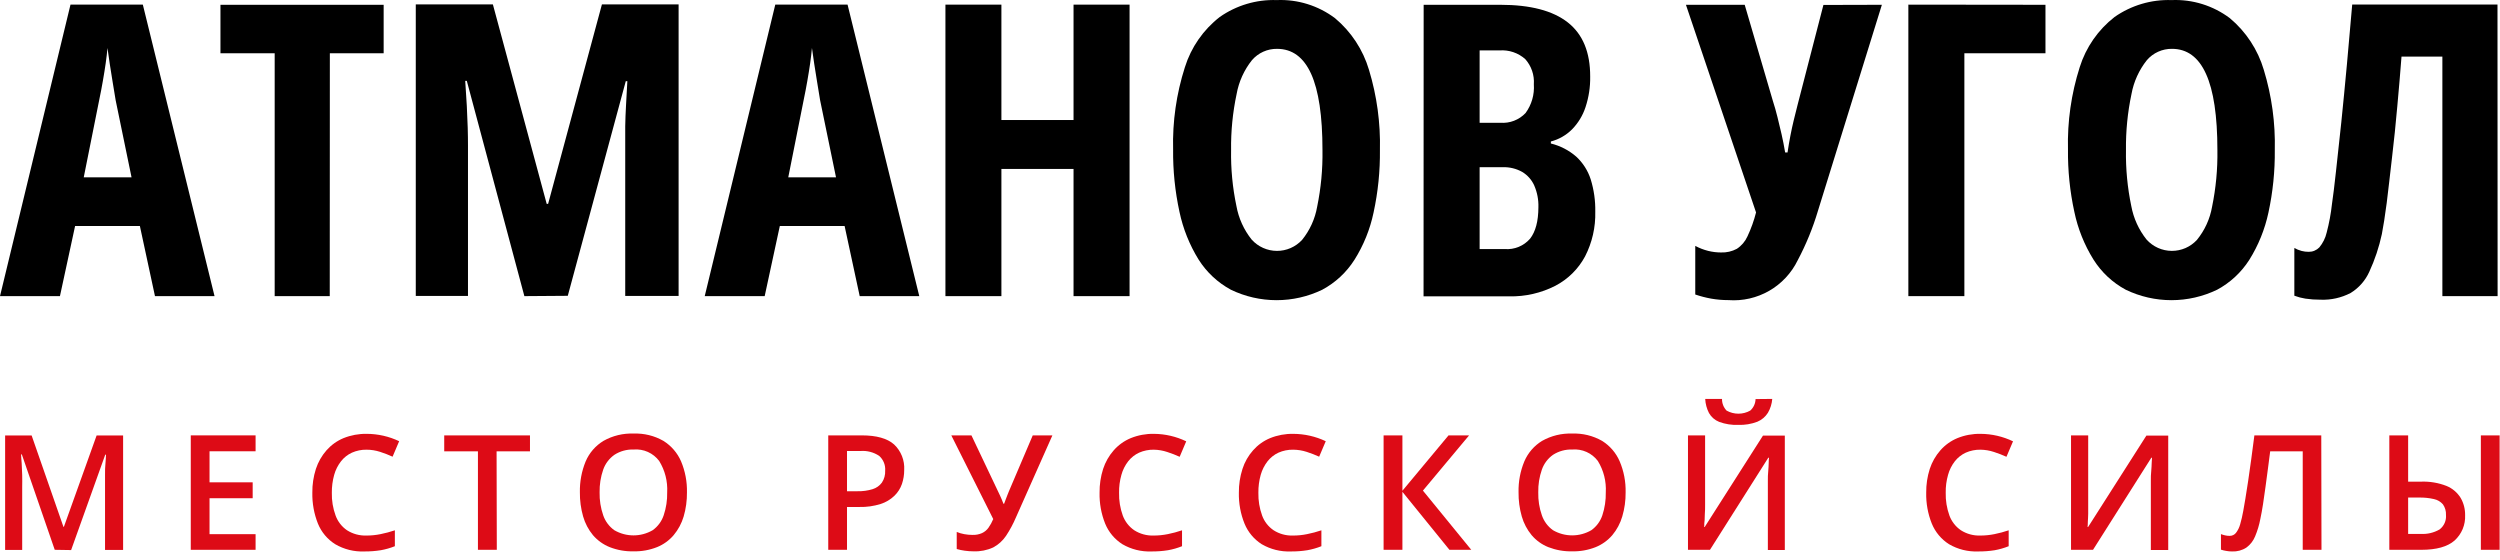
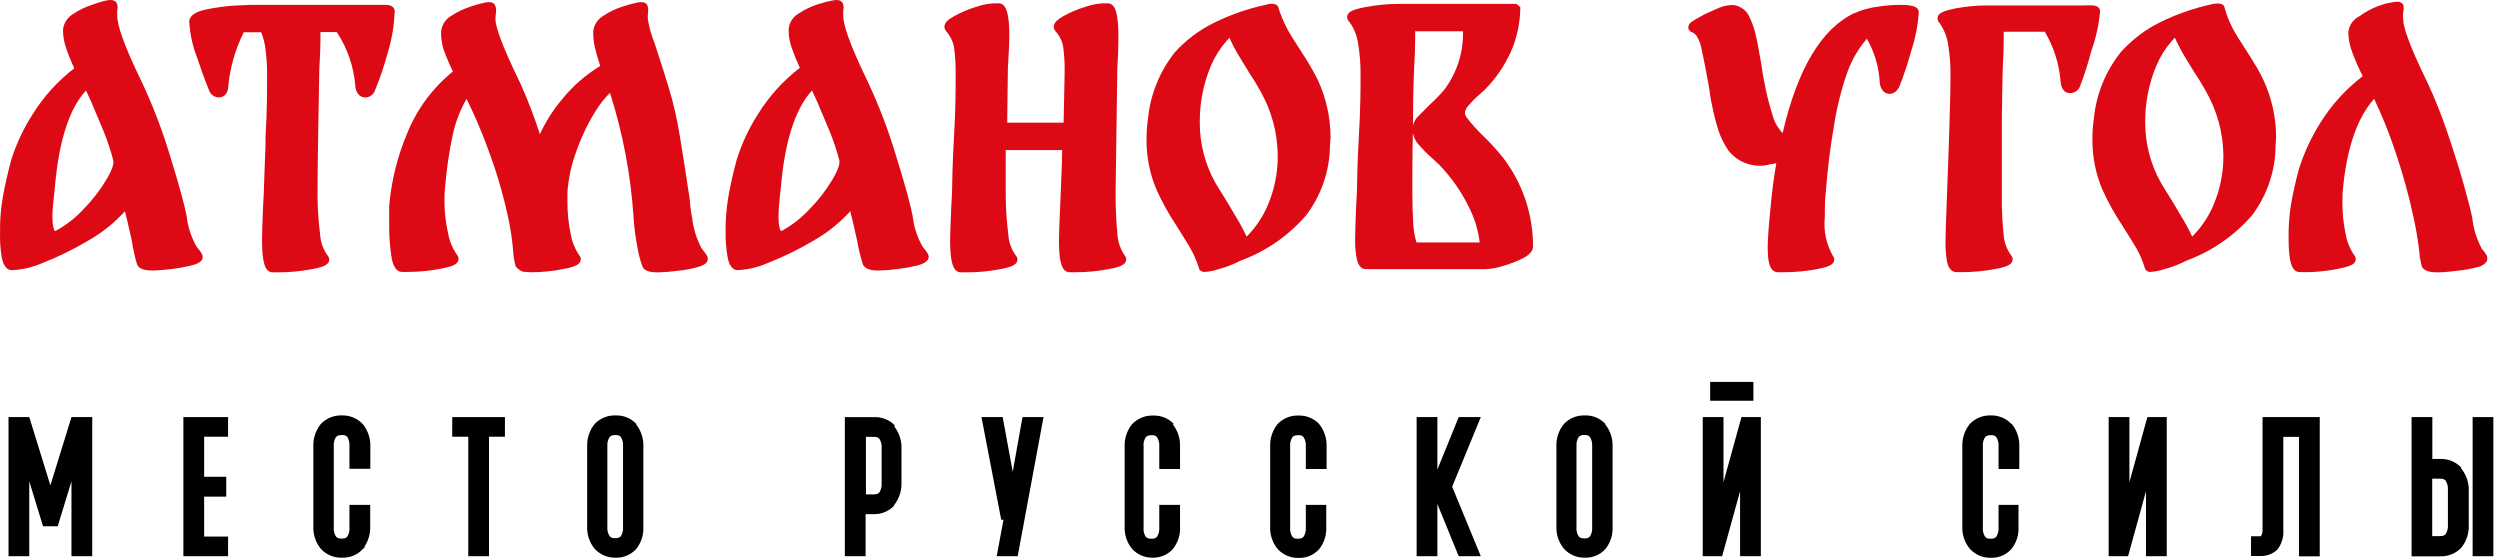
- <svg xmlns="http://www.w3.org/2000/svg" width="219" height="49" viewBox="0 0 219 49" fill="none">
-   <path d="M13.576 25.942L12.253 19.795H6.579L5.251 25.942H0L6.175 0.406H12.512L18.794 25.942H13.576ZM11.524 15.537L10.131 8.782C10.038 8.225 9.95 7.677 9.861 7.143C9.773 6.609 9.69 6.089 9.615 5.597C9.541 5.105 9.471 4.641 9.416 4.204C9.379 4.613 9.328 5.058 9.258 5.55C9.188 6.043 9.105 6.549 9.012 7.083C8.919 7.617 8.817 8.16 8.701 8.708L7.336 15.533L11.524 15.537Z" fill="black" />
-   <path d="M28.886 25.942H24.062V4.664H19.312V0.42H33.608V4.664H28.895L28.886 25.942Z" fill="black" />
-   <path d="M45.935 25.941L40.893 7.086H40.754C40.809 7.866 40.856 8.6 40.893 9.287C40.925 9.974 40.953 10.606 40.972 11.191C40.99 11.776 40.995 12.296 40.995 12.76V25.922H36.422V0.387H43.177L47.89 17.858H48.015L52.728 0.387H59.446V25.922H54.77V12.723C54.77 12.203 54.77 11.65 54.77 11.075C54.77 10.499 54.812 9.881 54.84 9.217C54.868 8.554 54.91 7.857 54.956 7.114H54.817L49.738 25.913L45.935 25.941Z" fill="black" />
-   <path d="M75.31 25.942L73.987 19.795H68.313L66.986 25.942H61.734L67.914 0.406H74.247L80.529 25.942H75.31ZM73.235 15.537L71.842 8.782C71.749 8.225 71.661 7.677 71.573 7.143C71.484 6.609 71.401 6.089 71.327 5.597C71.252 5.105 71.187 4.641 71.127 4.204C71.09 4.613 71.039 5.058 70.969 5.55C70.899 6.043 70.816 6.549 70.723 7.083C70.63 7.617 70.528 8.16 70.412 8.708L69.052 15.533L73.235 15.537Z" fill="black" />
-   <path d="M98.95 25.942H94.042V14.799H87.723V25.942H82.82V0.406H87.723V10.514H94.042V0.406H98.95V25.942Z" fill="black" />
-   <path d="M120.881 13.146C120.901 14.986 120.714 16.822 120.324 18.62C120.016 20.09 119.449 21.492 118.648 22.762C117.949 23.862 116.979 24.764 115.83 25.38C114.582 25.983 113.214 26.295 111.828 26.295C110.442 26.295 109.074 25.983 107.826 25.38C106.672 24.757 105.699 23.847 104.998 22.739C104.202 21.453 103.635 20.039 103.322 18.56C102.932 16.765 102.745 14.932 102.765 13.095C102.702 10.653 103.051 8.217 103.796 5.89C104.341 4.145 105.407 2.609 106.851 1.488C108.31 0.466 110.061 -0.054 111.842 0.007C113.677 -0.071 115.482 0.49 116.949 1.595C118.365 2.78 119.4 4.356 119.925 6.126C120.615 8.401 120.938 10.771 120.881 13.146ZM107.844 13.146C107.815 14.79 107.971 16.431 108.309 18.04C108.502 19.121 108.964 20.136 109.65 20.993C109.929 21.301 110.268 21.548 110.647 21.717C111.025 21.887 111.435 21.976 111.851 21.978C112.266 21.98 112.677 21.896 113.057 21.73C113.438 21.564 113.78 21.321 114.061 21.016C114.743 20.174 115.198 19.172 115.384 18.105C115.719 16.474 115.875 14.811 115.849 13.146C115.849 10.156 115.517 7.931 114.855 6.47C114.193 5.009 113.197 4.279 111.87 4.279C111.452 4.273 111.039 4.359 110.659 4.531C110.279 4.703 109.941 4.956 109.669 5.272C108.982 6.135 108.521 7.154 108.327 8.239C107.984 9.852 107.822 11.498 107.844 13.146Z" fill="black" />
-   <path d="M124.712 0.42H131.431C134.058 0.42 136.029 0.935 137.341 1.966C138.653 2.997 139.306 4.577 139.3 6.706C139.315 7.616 139.177 8.522 138.892 9.385C138.653 10.116 138.249 10.781 137.712 11.331C137.199 11.844 136.558 12.211 135.855 12.394V12.57C136.678 12.771 137.44 13.166 138.079 13.722C138.666 14.265 139.103 14.951 139.347 15.714C139.629 16.629 139.764 17.583 139.746 18.541C139.781 19.903 139.473 21.253 138.85 22.464C138.262 23.561 137.357 24.455 136.254 25.032C135.003 25.673 133.612 25.992 132.206 25.96H124.703L124.712 0.42ZM129.615 10.755H131.431C131.839 10.786 132.25 10.726 132.632 10.578C133.015 10.43 133.359 10.199 133.641 9.901C134.172 9.174 134.428 8.282 134.365 7.384C134.393 6.985 134.341 6.584 134.212 6.206C134.083 5.827 133.879 5.478 133.613 5.179C133.308 4.907 132.951 4.7 132.564 4.569C132.178 4.438 131.768 4.386 131.361 4.417H129.615V10.755ZM129.615 14.646V21.819H131.83C132.242 21.849 132.655 21.783 133.037 21.626C133.419 21.469 133.759 21.225 134.031 20.914C134.517 20.294 134.761 19.375 134.764 18.156C134.785 17.499 134.659 16.846 134.397 16.243C134.175 15.75 133.807 15.337 133.343 15.059C132.823 14.769 132.234 14.627 131.64 14.646H129.615Z" fill="black" />
-   <path d="M164.852 0.42L159.253 18.467C158.807 19.966 158.213 21.417 157.479 22.799C156.933 23.92 156.064 24.852 154.983 25.474C153.902 26.096 152.66 26.381 151.416 26.29C150.907 26.291 150.399 26.247 149.898 26.16C149.425 26.074 148.959 25.953 148.505 25.798V21.54C148.861 21.732 149.24 21.878 149.633 21.977C150 22.069 150.378 22.115 150.756 22.116C151.241 22.135 151.722 22.025 152.149 21.796C152.557 21.528 152.879 21.149 153.078 20.705C153.395 20.032 153.647 19.331 153.83 18.611L147.688 0.42H152.836L155.297 8.819C155.45 9.283 155.585 9.775 155.706 10.258C155.826 10.741 155.947 11.238 156.063 11.749C156.179 12.259 156.286 12.798 156.379 13.355H156.588C156.671 12.807 156.755 12.31 156.843 11.865C156.931 11.419 157.024 10.973 157.131 10.537C157.238 10.1 157.349 9.631 157.479 9.144L159.731 0.434L164.852 0.42Z" fill="black" />
-   <path d="M179.183 0.42V4.664H172.079V25.942H167.172V0.406L179.183 0.42Z" fill="black" />
-   <path d="M199.272 13.146C199.291 14.986 199.104 16.822 198.715 18.62C198.402 20.088 197.835 21.49 197.039 22.762C196.338 23.861 195.368 24.762 194.22 25.38C192.972 25.982 191.604 26.295 190.218 26.295C188.832 26.295 187.464 25.982 186.216 25.38C185.061 24.759 184.087 23.849 183.389 22.738C182.589 21.455 182.022 20.04 181.713 18.56C181.322 16.765 181.135 14.932 181.155 13.095C181.094 10.653 181.44 8.217 182.182 5.889C182.728 4.146 183.794 2.61 185.236 1.488C186.697 0.466 188.45 -0.054 190.232 0.007C192.067 -0.07 193.872 0.491 195.339 1.595C196.754 2.78 197.788 4.356 198.311 6.126C199.005 8.4 199.329 10.77 199.272 13.146ZM186.235 13.146C186.208 14.79 186.364 16.431 186.699 18.04C186.896 19.12 187.359 20.135 188.045 20.993C188.323 21.301 188.662 21.547 189.04 21.717C189.419 21.886 189.829 21.975 190.243 21.977C190.658 21.979 191.069 21.895 191.449 21.73C191.829 21.564 192.17 21.321 192.451 21.016C193.136 20.175 193.594 19.173 193.779 18.105C194.114 16.474 194.27 14.811 194.244 13.146C194.244 10.156 193.911 7.931 193.245 6.47C192.586 5.007 191.588 4.278 190.265 4.278C189.847 4.273 189.434 4.359 189.054 4.531C188.674 4.702 188.336 4.955 188.064 5.272C187.378 6.135 186.915 7.154 186.718 8.239C186.377 9.852 186.215 11.498 186.235 13.146Z" fill="black" />
-   <path d="M218.79 25.942H213.952V4.96H210.372C210.27 6.321 210.145 7.746 210.005 9.297C209.866 10.848 209.718 12.329 209.541 13.8C209.365 15.272 209.23 16.586 209.077 17.77C208.924 18.954 208.775 19.859 208.65 20.509C208.406 21.647 208.037 22.754 207.549 23.81C207.202 24.58 206.631 25.227 205.91 25.668C205.097 26.089 204.188 26.291 203.273 26.253C202.832 26.256 202.391 26.225 201.955 26.16C201.623 26.108 201.298 26.022 200.984 25.904V21.726C201.184 21.835 201.396 21.92 201.616 21.981C201.82 22.034 202.031 22.061 202.243 22.06C202.415 22.062 202.587 22.029 202.746 21.962C202.906 21.896 203.05 21.798 203.171 21.675C203.485 21.298 203.706 20.852 203.816 20.375C204.034 19.552 204.189 18.714 204.281 17.867C204.38 17.208 204.497 16.252 204.634 14.998C204.77 13.745 204.925 12.316 205.098 10.713C205.26 9.106 205.428 7.416 205.59 5.643C205.753 3.869 205.901 2.119 206.054 0.396H218.78L218.79 25.942Z" fill="black" />
-   <path d="M4.795 48.163L1.912 39.806H1.847C1.847 39.996 1.879 40.27 1.898 40.572C1.916 40.874 1.93 41.241 1.944 41.612C1.958 41.983 1.944 42.341 1.944 42.671V48.172H0.449V38.148H2.771L5.556 46.148H5.598L8.463 38.148H10.784V48.172H9.201V42.601C9.201 42.294 9.201 41.965 9.201 41.608C9.201 41.25 9.201 40.916 9.238 40.595C9.275 40.275 9.271 40.02 9.285 39.829H9.22L6.23 48.186L4.795 48.163Z" fill="#DD0B16" />
-   <path d="M22.389 48.163H16.711V38.139H22.389V39.532H18.355V42.252H22.134V43.645H18.355V46.793H22.389V48.163Z" fill="#DD0B16" />
-   <path d="M32.11 39.393C31.669 39.386 31.232 39.475 30.829 39.653C30.454 39.825 30.126 40.085 29.872 40.41C29.597 40.763 29.393 41.167 29.274 41.598C29.132 42.108 29.063 42.634 29.069 43.163C29.052 43.845 29.164 44.524 29.399 45.164C29.589 45.686 29.938 46.136 30.397 46.45C30.902 46.772 31.493 46.934 32.092 46.914C32.511 46.916 32.93 46.873 33.341 46.789C33.764 46.704 34.181 46.592 34.59 46.455V47.848C34.191 48.006 33.777 48.125 33.355 48.2C32.879 48.275 32.397 48.311 31.915 48.307C31.021 48.344 30.135 48.123 29.362 47.671C28.684 47.244 28.157 46.616 27.853 45.874C27.509 45.011 27.342 44.087 27.361 43.158C27.352 42.453 27.457 41.751 27.672 41.078C27.868 40.478 28.184 39.924 28.6 39.449C29.01 38.984 29.519 38.619 30.091 38.381C30.738 38.12 31.431 37.992 32.129 38.005C33.111 38.008 34.079 38.228 34.966 38.65L34.39 40.006C34.035 39.843 33.671 39.702 33.299 39.583C32.915 39.459 32.514 39.394 32.11 39.393Z" fill="#DD0B16" />
-   <path d="M43.52 48.162H41.867V39.535H38.914V38.143H46.426V39.535H43.501L43.52 48.162Z" fill="#DD0B16" />
-   <path d="M60.177 43.134C60.185 43.847 60.088 44.557 59.889 45.242C59.712 45.843 59.413 46.4 59.011 46.881C58.617 47.343 58.117 47.703 57.553 47.93C56.899 48.188 56.2 48.313 55.497 48.297C54.784 48.314 54.076 48.189 53.412 47.93C52.846 47.703 52.343 47.343 51.945 46.881C51.547 46.4 51.253 45.842 51.081 45.242C50.884 44.552 50.789 43.837 50.798 43.12C50.78 42.194 50.952 41.274 51.304 40.418C51.623 39.67 52.169 39.042 52.864 38.621C53.67 38.166 54.586 37.944 55.511 37.98C56.418 37.947 57.317 38.167 58.106 38.616C58.796 39.043 59.338 39.67 59.661 40.413C60.022 41.274 60.198 42.201 60.177 43.134ZM52.525 43.134C52.511 43.816 52.618 44.495 52.841 45.14C53.021 45.665 53.36 46.121 53.811 46.444C54.322 46.742 54.903 46.9 55.495 46.9C56.086 46.9 56.667 46.742 57.178 46.444C57.627 46.121 57.964 45.665 58.139 45.14C58.356 44.494 58.46 43.815 58.445 43.134C58.498 42.166 58.253 41.205 57.744 40.381C57.487 40.038 57.147 39.767 56.757 39.591C56.366 39.416 55.937 39.342 55.511 39.378C54.913 39.356 54.323 39.518 53.821 39.842C53.368 40.162 53.025 40.615 52.841 41.138C52.619 41.779 52.512 42.455 52.525 43.134Z" fill="#DD0B16" />
-   <path d="M75.489 38.139C76.78 38.139 77.727 38.403 78.321 38.933C78.624 39.218 78.86 39.566 79.013 39.953C79.166 40.34 79.233 40.755 79.208 41.17C79.21 41.589 79.143 42.005 79.008 42.401C78.871 42.793 78.644 43.148 78.344 43.436C78.002 43.764 77.589 44.008 77.137 44.151C76.537 44.339 75.909 44.427 75.28 44.411H74.198V48.163H72.555V38.139H75.489ZM75.378 39.508H74.198V43.032H75.127C75.572 43.042 76.015 42.981 76.441 42.851C76.769 42.751 77.056 42.548 77.258 42.271C77.46 41.963 77.559 41.599 77.541 41.231C77.559 40.989 77.522 40.746 77.43 40.522C77.34 40.297 77.198 40.096 77.016 39.935C76.534 39.613 75.956 39.462 75.378 39.508Z" fill="#DD0B16" />
-   <path d="M92.19 38.139L89 45.317C88.76 45.884 88.468 46.428 88.127 46.942C87.842 47.365 87.458 47.712 87.008 47.954C86.469 48.202 85.879 48.319 85.286 48.297C85.028 48.297 84.77 48.278 84.515 48.242C84.276 48.211 84.04 48.162 83.809 48.093V46.598C84.024 46.688 84.249 46.753 84.478 46.793C84.715 46.838 84.956 46.859 85.198 46.858C85.482 46.868 85.764 46.814 86.024 46.7C86.248 46.596 86.442 46.436 86.586 46.236C86.755 45.997 86.897 45.74 87.008 45.47L83.336 38.143H85.1L87.459 43.111C87.501 43.19 87.547 43.292 87.603 43.413C87.659 43.534 87.71 43.654 87.765 43.78C87.821 43.905 87.863 44.021 87.9 44.128H87.96C87.993 44.035 88.03 43.928 88.081 43.803L88.23 43.413L88.369 43.065L90.467 38.143L92.19 38.139Z" fill="#DD0B16" />
-   <path d="M101.072 39.393C100.629 39.387 100.191 39.475 99.786 39.653C99.412 39.826 99.084 40.086 98.829 40.41C98.555 40.763 98.353 41.167 98.235 41.599C98.091 42.107 98.022 42.634 98.031 43.163C98.014 43.844 98.125 44.523 98.356 45.164C98.55 45.686 98.9 46.135 99.359 46.45C99.864 46.772 100.455 46.934 101.053 46.914C101.473 46.915 101.891 46.873 102.302 46.789C102.724 46.705 103.139 46.593 103.546 46.455V47.848C103.148 48.008 102.734 48.126 102.311 48.201C101.835 48.276 101.354 48.311 100.872 48.307C99.978 48.343 99.092 48.122 98.319 47.671C97.644 47.242 97.118 46.614 96.814 45.874C96.468 45.012 96.301 44.088 96.322 43.158C96.314 42.453 96.419 41.751 96.633 41.078C96.829 40.478 97.145 39.924 97.562 39.449C97.971 38.984 98.481 38.619 99.052 38.381C99.699 38.119 100.393 37.991 101.09 38.005C102.068 38.013 103.032 38.236 103.913 38.66L103.338 40.015C102.983 39.853 102.618 39.712 102.246 39.593C101.867 39.467 101.471 39.399 101.072 39.393Z" fill="#DD0B16" />
-   <path d="M113.279 39.393C112.837 39.386 112.398 39.474 111.993 39.653C111.619 39.826 111.292 40.086 111.037 40.41C110.763 40.764 110.56 41.167 110.438 41.598C110.296 42.108 110.228 42.634 110.234 43.163C110.219 43.845 110.33 44.523 110.563 45.164C110.754 45.688 111.105 46.138 111.566 46.45C112.07 46.772 112.659 46.934 113.256 46.914C113.676 46.916 114.094 46.874 114.505 46.789C114.928 46.705 115.345 46.593 115.754 46.455V47.848C115.355 48.007 114.942 48.125 114.519 48.2C114.043 48.276 113.562 48.311 113.08 48.307C112.185 48.343 111.299 48.122 110.526 47.671C109.851 47.242 109.326 46.614 109.022 45.874C108.674 45.012 108.505 44.088 108.525 43.158C108.518 42.453 108.625 41.75 108.841 41.078C109.033 40.476 109.35 39.921 109.769 39.449C110.179 38.984 110.688 38.619 111.26 38.381C111.905 38.12 112.597 37.992 113.293 38.005C114.276 38.009 115.247 38.229 116.135 38.65L115.559 40.006C115.202 39.843 114.837 39.702 114.463 39.583C114.081 39.459 113.681 39.395 113.279 39.393Z" fill="#DD0B16" />
-   <path d="M128.882 48.163H126.97L122.851 43.083V48.163H121.203V38.139H122.851V42.99L126.891 38.139H128.692L124.648 42.977L128.882 48.163Z" fill="#DD0B16" />
-   <path d="M142.404 43.134C142.412 43.847 142.314 44.557 142.111 45.242C141.936 45.842 141.639 46.4 141.238 46.88C140.842 47.342 140.34 47.702 139.776 47.93C139.122 48.188 138.422 48.313 137.719 48.297C137.007 48.313 136.298 48.188 135.634 47.93C135.069 47.704 134.567 47.344 134.172 46.88C133.774 46.399 133.48 45.841 133.308 45.242C133.111 44.552 133.016 43.837 133.025 43.12C133.004 42.194 133.177 41.273 133.531 40.418C133.85 39.671 134.394 39.043 135.087 38.621C135.893 38.167 136.809 37.945 137.733 37.98C138.642 37.947 139.542 38.167 140.333 38.616C141.022 39.041 141.564 39.669 141.884 40.413C142.248 41.273 142.426 42.2 142.404 43.134ZM134.752 43.134C134.736 43.816 134.843 44.495 135.068 45.139C135.248 45.665 135.587 46.121 136.038 46.444C136.549 46.742 137.13 46.899 137.721 46.899C138.313 46.899 138.894 46.742 139.404 46.444C139.854 46.121 140.191 45.665 140.366 45.139C140.579 44.493 140.681 43.815 140.667 43.134C140.722 42.166 140.479 41.206 139.971 40.38C139.713 40.038 139.372 39.766 138.981 39.591C138.59 39.416 138.16 39.342 137.733 39.378C137.136 39.357 136.546 39.519 136.043 39.842C135.591 40.162 135.251 40.615 135.068 41.137C134.844 41.778 134.737 42.455 134.752 43.134Z" fill="#DD0B16" />
-   <path d="M147.867 38.139H149.367V43.451C149.367 43.679 149.367 43.915 149.367 44.208C149.367 44.5 149.367 44.746 149.344 45.006C149.32 45.266 149.344 45.503 149.311 45.703C149.279 45.902 149.311 46.056 149.283 46.167H149.33L154.437 38.158H156.35V48.182H154.864V42.917C154.864 42.666 154.864 42.397 154.864 42.109C154.864 41.826 154.864 41.547 154.897 41.278C154.929 41.009 154.924 40.767 154.938 40.563C154.952 40.359 154.938 40.21 154.966 40.099H154.901L149.794 48.163H147.867V38.139ZM155.249 34.945C155.216 35.374 155.086 35.79 154.869 36.162C154.647 36.513 154.323 36.787 153.94 36.946C153.408 37.148 152.842 37.241 152.273 37.22C151.703 37.243 151.133 37.154 150.597 36.956C150.22 36.806 149.906 36.533 149.706 36.18C149.51 35.797 149.397 35.376 149.376 34.945H150.848C150.841 35.325 150.985 35.692 151.247 35.967C151.564 36.145 151.921 36.239 152.285 36.239C152.648 36.239 153.006 36.145 153.323 35.967C153.465 35.84 153.579 35.684 153.659 35.511C153.739 35.338 153.783 35.15 153.787 34.959L155.249 34.945Z" fill="#DD0B16" />
-   <path d="M173.486 39.393C173.043 39.387 172.605 39.475 172.2 39.653C171.826 39.826 171.498 40.086 171.243 40.41C170.969 40.763 170.767 41.167 170.649 41.599C170.505 42.107 170.436 42.634 170.445 43.163C170.428 43.844 170.539 44.523 170.77 45.164C170.964 45.686 171.314 46.135 171.773 46.45C172.278 46.772 172.868 46.934 173.467 46.914C173.887 46.915 174.305 46.873 174.716 46.789C175.138 46.705 175.553 46.593 175.96 46.455V47.848C175.563 48.007 175.151 48.125 174.73 48.201C174.253 48.276 173.77 48.311 173.286 48.307C172.392 48.343 171.506 48.122 170.733 47.671C170.058 47.242 169.532 46.614 169.228 45.874C168.882 45.012 168.715 44.088 168.736 43.158C168.728 42.453 168.833 41.751 169.047 41.078C169.243 40.478 169.559 39.924 169.976 39.449C170.385 38.984 170.895 38.619 171.466 38.381C172.113 38.119 172.806 37.991 173.504 38.005C174.487 38.011 175.456 38.234 176.341 38.66L175.765 40.015C175.41 39.853 175.046 39.712 174.674 39.593C174.291 39.465 173.89 39.398 173.486 39.393Z" fill="#DD0B16" />
-   <path d="M181.422 38.139H182.926V43.45C182.926 43.678 182.926 43.914 182.926 44.207C182.926 44.499 182.926 44.745 182.926 45.005C182.926 45.266 182.903 45.502 182.894 45.702C182.884 45.901 182.894 46.055 182.871 46.166H182.917L188.024 38.157H189.937V48.181H188.414V42.916C188.414 42.666 188.414 42.396 188.414 42.108C188.414 41.825 188.414 41.547 188.447 41.277C188.479 41.008 188.474 40.767 188.488 40.562C188.502 40.358 188.512 40.209 188.516 40.098H188.456L183.349 48.163H181.422V38.139Z" fill="#DD0B16" />
-   <path d="M203.362 48.163H201.719V39.536H198.868C198.808 40.001 198.743 40.511 198.673 41.041C198.603 41.57 198.534 42.108 198.459 42.642C198.385 43.176 198.315 43.682 198.241 44.165C198.167 44.648 198.088 45.071 198.009 45.442C197.911 45.974 197.755 46.494 197.545 46.993C197.386 47.382 197.122 47.719 196.783 47.968C196.41 48.21 195.97 48.328 195.525 48.307C195.355 48.307 195.186 48.292 195.019 48.26C194.861 48.236 194.706 48.199 194.555 48.149V46.788C194.67 46.832 194.788 46.868 194.908 46.895C195.04 46.928 195.175 46.943 195.312 46.942C195.419 46.945 195.526 46.922 195.624 46.876C195.722 46.83 195.807 46.762 195.873 46.677C196.043 46.452 196.168 46.197 196.24 45.925C196.35 45.541 196.44 45.152 196.509 44.759C196.56 44.49 196.621 44.133 196.695 43.687C196.769 43.241 196.848 42.726 196.937 42.141C197.025 41.556 197.113 40.924 197.206 40.246C197.299 39.569 197.392 38.854 197.484 38.139H203.344L203.362 48.163Z" fill="#DD0B16" />
-   <path d="M209.305 48.163V38.139H210.953V42.192H212.09C212.85 42.164 213.606 42.292 214.314 42.568C214.828 42.778 215.262 43.145 215.554 43.617C215.819 44.077 215.953 44.6 215.944 45.131C215.963 45.547 215.889 45.962 215.729 46.347C215.568 46.731 215.324 47.075 215.015 47.355C214.396 47.893 213.431 48.163 212.118 48.163H209.305ZM210.953 46.77H212.049C212.627 46.806 213.204 46.671 213.706 46.38C213.899 46.233 214.051 46.04 214.15 45.818C214.248 45.597 214.289 45.354 214.268 45.112C214.285 44.782 214.192 44.455 214.003 44.184C213.798 43.947 213.521 43.783 213.214 43.719C212.789 43.622 212.354 43.577 211.919 43.585H210.953V46.77ZM217.323 48.163V38.139H218.967V48.163H217.323Z" fill="#DD0B16" />
+ <svg xmlns="http://www.w3.org/2000/svg" width="233" height="52" viewBox="0 0 233 52" fill="none">
+   <path d="M17.397 20.127C17.186 19.075 16.661 17.13 15.83 14.459C15.127 12.139 14.259 9.873 13.233 7.677C11.33 3.787 10.93 2.188 10.93 1.505C10.915 1.316 10.915 1.126 10.93 0.937C10.966 0.814 10.976 0.685 10.958 0.558C10.94 0.431 10.894 0.309 10.825 0.201C10.758 0.133 10.678 0.079 10.589 0.045C10.5 0.01 10.405 -0.005 10.31 0.001C10.129 0.005 9.949 0.029 9.773 0.075C9.363 0.177 8.959 0.303 8.564 0.453C7.961 0.647 7.388 0.923 6.861 1.274C6.589 1.423 6.358 1.636 6.186 1.894C6.014 2.152 5.906 2.448 5.872 2.756C5.867 3.328 5.96 3.897 6.146 4.438C6.366 5.095 6.626 5.738 6.924 6.363C5.379 7.55 4.061 9.007 3.033 10.663C2.193 11.972 1.528 13.386 1.057 14.869C0.741 16.015 0.468 17.224 0.247 18.465C0.067 19.528 -0.014 20.605 0.005 21.683C-0.017 22.432 0.032 23.182 0.152 23.922C0.205 24.217 0.373 25.11 1.036 25.174H1.204C2.128 25.123 3.036 24.91 3.885 24.543C5.448 23.93 6.957 23.188 8.396 22.324C9.613 21.614 10.712 20.72 11.656 19.674C11.656 19.874 11.761 20.127 11.834 20.453L12.286 22.429C12.395 23.176 12.556 23.914 12.77 24.637C12.97 25.142 13.674 25.216 14.274 25.216C14.896 25.194 15.518 25.142 16.135 25.058C16.708 24.986 17.277 24.881 17.838 24.742C18.143 24.658 18.942 24.459 18.89 23.922C18.89 23.744 18.816 23.596 18.322 22.987C17.818 22.108 17.503 21.134 17.397 20.127ZM9.91 16.751C9.298 17.767 8.567 18.705 7.734 19.548C7.012 20.319 6.175 20.972 5.252 21.483L5.126 21.535C5.126 21.535 4.884 21.367 4.884 20.158C4.884 19.632 4.968 18.665 5.126 17.351L5.189 16.667C5.61 12.766 6.556 10.001 8.017 8.434L8.501 9.486C8.985 10.621 9.384 11.588 9.7 12.335C10.037 13.182 10.321 14.05 10.552 14.932C10.604 15.174 10.583 15.616 9.91 16.751Z" fill="#DD0A15" />
+   <path d="M35.903 0.453H23.38L21.939 0.516C21.002 0.571 20.07 0.698 19.153 0.895C18.785 0.979 17.638 1.231 17.638 2.051C17.703 3.131 17.93 4.194 18.311 5.206C18.742 6.499 19.142 7.582 19.489 8.434C19.555 8.619 19.676 8.779 19.836 8.894C19.995 9.009 20.186 9.072 20.383 9.075C20.635 9.075 21.235 8.97 21.276 8.024C21.445 6.278 21.934 4.578 22.717 3.008H24.336C24.547 3.516 24.685 4.05 24.746 4.596C24.859 5.485 24.908 6.381 24.894 7.277C24.894 8.329 24.894 10.263 24.746 12.861V13.523C24.662 15.794 24.599 17.277 24.589 17.939L24.515 19.317C24.452 20.82 24.421 21.882 24.421 22.387C24.421 24.49 24.704 25.352 25.398 25.384H25.987C27.017 25.379 28.045 25.28 29.058 25.089C30.109 24.9 30.53 24.7 30.656 24.364C30.686 24.275 30.692 24.179 30.674 24.087C30.655 23.994 30.613 23.909 30.551 23.838C30.125 23.263 29.877 22.576 29.836 21.861C29.686 20.665 29.605 19.46 29.594 18.255C29.594 16.712 29.618 14.508 29.667 11.641C29.716 8.774 29.748 7.021 29.762 6.383C29.825 5.332 29.867 4.407 29.867 3.702C29.867 3.418 29.867 3.187 29.867 2.987H31.381C32.381 4.486 32.978 6.217 33.116 8.013C33.125 8.288 33.221 8.553 33.39 8.77C33.467 8.869 33.566 8.948 33.679 9.003C33.792 9.057 33.916 9.086 34.041 9.086C34.241 9.082 34.434 9.018 34.596 8.901C34.757 8.785 34.879 8.622 34.946 8.434C35.404 7.316 35.794 6.171 36.113 5.006C36.51 3.724 36.737 2.394 36.786 1.052C36.786 0.79 36.628 0.453 35.903 0.453Z" fill="#DD0A15" />
+   <path d="M64.503 20.266C64.395 19.732 64.325 19.191 64.293 18.647C63.946 16.323 63.63 14.283 63.346 12.601C63.102 11.068 62.751 9.553 62.295 8.069C62.074 7.312 61.643 5.966 61.012 4.042C60.726 3.341 60.518 2.611 60.392 1.865C60.364 1.631 60.364 1.395 60.392 1.161C60.438 0.924 60.412 0.678 60.318 0.456C60.15 0.214 59.887 0.13 59.267 0.267C58.832 0.359 58.403 0.478 57.984 0.624C57.381 0.818 56.808 1.094 56.28 1.445C56.007 1.592 55.773 1.804 55.601 2.062C55.428 2.321 55.322 2.618 55.292 2.927C55.277 3.44 55.33 3.953 55.45 4.452C55.565 4.915 55.723 5.503 55.944 6.145C54.569 6.977 53.352 8.045 52.348 9.299C51.532 10.273 50.849 11.352 50.318 12.506C49.804 10.912 49.203 9.346 48.52 7.817C46.638 3.968 46.207 2.444 46.176 1.855C46.176 1.612 46.193 1.369 46.228 1.129C46.263 0.899 46.226 0.665 46.123 0.456C45.955 0.204 45.692 0.13 45.072 0.267C44.64 0.361 44.215 0.484 43.799 0.635C43.197 0.831 42.624 1.106 42.096 1.455C41.822 1.602 41.589 1.814 41.416 2.073C41.244 2.331 41.138 2.628 41.108 2.938C41.092 3.523 41.177 4.106 41.36 4.662C41.607 5.343 41.891 6.01 42.212 6.66C40.298 8.21 38.817 10.227 37.911 12.517C37.018 14.65 36.465 16.91 36.271 19.215C36.271 19.488 36.271 20.014 36.271 20.855C36.26 21.836 36.323 22.817 36.46 23.789C36.523 24.209 36.691 25.303 37.448 25.345H38.037C39.071 25.34 40.103 25.238 41.118 25.04C42.169 24.84 42.58 24.64 42.706 24.304C42.737 24.215 42.745 24.121 42.728 24.028C42.712 23.936 42.671 23.85 42.611 23.778C42.169 23.151 41.874 22.432 41.749 21.675C41.528 20.681 41.418 19.665 41.423 18.647C41.423 18.373 41.423 17.974 41.486 17.438C41.618 15.769 41.86 14.111 42.212 12.475C42.474 11.332 42.902 10.233 43.484 9.215C44.252 10.771 44.932 12.368 45.524 13.999C46.272 16 46.877 18.053 47.332 20.14C47.58 21.252 47.749 22.38 47.837 23.515C47.868 23.945 47.938 24.371 48.047 24.788C48.117 24.919 48.223 25.028 48.352 25.103C48.463 25.201 48.591 25.276 48.731 25.324L49.435 25.376C50.47 25.377 51.502 25.275 52.516 25.071C53.568 24.872 53.978 24.672 54.104 24.335C54.133 24.248 54.14 24.156 54.124 24.065C54.107 23.975 54.068 23.891 54.009 23.82C53.591 23.22 53.311 22.534 53.189 21.812C52.984 20.83 52.882 19.829 52.884 18.826C52.884 18.426 52.884 18.132 52.884 17.921C52.983 16.556 53.284 15.213 53.778 13.936C54.223 12.673 54.809 11.463 55.523 10.33C55.902 9.713 56.354 9.145 56.869 8.637C56.867 8.665 56.867 8.693 56.869 8.721C58.043 12.406 58.77 16.218 59.035 20.077C59.089 21.048 59.208 22.014 59.393 22.968C59.488 23.585 59.643 24.19 59.855 24.777C60.013 25.313 60.728 25.387 61.338 25.387C61.975 25.368 62.61 25.315 63.241 25.229C63.805 25.169 64.364 25.067 64.913 24.924C65.249 24.829 66.017 24.63 65.964 24.093C65.964 23.915 65.891 23.778 65.397 23.158C64.914 22.261 64.61 21.279 64.503 20.266Z" fill="#DD0A15" />
+   <path d="M85.059 20.127C84.86 19.075 84.344 17.193 83.493 14.459C82.797 12.138 81.933 9.872 80.906 7.677C79.013 3.787 78.593 2.188 78.593 1.505C78.578 1.316 78.578 1.126 78.593 0.937C78.629 0.814 78.638 0.685 78.62 0.558C78.602 0.431 78.557 0.309 78.488 0.201C78.421 0.133 78.341 0.079 78.252 0.045C78.163 0.01 78.068 -0.005 77.972 0.001C77.791 0.005 77.611 0.029 77.436 0.075C77.037 0.159 76.616 0.275 76.185 0.411C75.583 0.607 75.01 0.883 74.481 1.231C74.209 1.378 73.976 1.591 73.805 1.849C73.635 2.108 73.531 2.405 73.504 2.714C73.488 3.286 73.577 3.856 73.766 4.396C73.992 5.051 74.252 5.693 74.545 6.321C72.999 7.508 71.682 8.965 70.654 10.621C69.813 11.93 69.149 13.344 68.677 14.827C68.362 15.963 68.088 17.172 67.868 18.423C67.692 19.486 67.611 20.563 67.626 21.641C67.617 22.405 67.677 23.169 67.805 23.922C67.857 24.217 68.025 25.11 68.688 25.174H68.803C69.728 25.123 70.635 24.91 71.485 24.543C73.047 23.93 74.556 23.188 75.996 22.324C77.212 21.614 78.312 20.72 79.255 19.674C79.255 19.874 79.36 20.127 79.434 20.453L79.886 22.429C80.012 23.177 80.191 23.915 80.422 24.637C80.633 25.142 81.337 25.216 81.926 25.216C82.549 25.195 83.17 25.142 83.787 25.058C84.364 24.986 84.936 24.881 85.501 24.742C85.795 24.658 86.552 24.459 86.552 23.922C86.552 23.744 86.479 23.596 85.985 22.987C85.484 22.106 85.169 21.133 85.059 20.127ZM77.573 16.751C76.963 17.768 76.233 18.708 75.396 19.548C74.675 20.319 73.838 20.972 72.915 21.483L72.789 21.535C72.789 21.535 72.557 21.367 72.557 20.158C72.557 19.643 72.631 18.697 72.789 17.351L72.852 16.667C73.272 12.766 74.229 10.001 75.68 8.434L76.164 9.486C76.647 10.621 77.047 11.588 77.362 12.335C77.703 13.182 77.991 14.05 78.225 14.932C78.267 15.174 78.246 15.616 77.573 16.751Z" fill="#DD0A15" />
+   <path d="M104.133 21.746C104.014 20.438 103.962 19.126 103.976 17.813L104.133 6.405C104.207 5.227 104.238 4.302 104.238 3.513C104.238 1.242 103.965 0.359 103.271 0.306C102.556 0.282 101.842 0.392 101.168 0.632C100.436 0.852 99.731 1.151 99.065 1.526C98.539 1.831 98.287 2.083 98.224 2.377C98.207 2.463 98.209 2.552 98.229 2.637C98.249 2.722 98.287 2.802 98.34 2.872C98.709 3.261 98.963 3.745 99.076 4.27C99.193 5.116 99.243 5.971 99.223 6.825L99.128 11.431H93.871L93.934 6.405C94.028 4.785 94.071 3.797 94.071 3.366C94.071 1.263 93.787 0.338 93.103 0.306C92.388 0.282 91.675 0.392 91 0.632C90.268 0.851 89.563 1.15 88.897 1.526C88.351 1.831 88.088 2.083 88.035 2.377C88.015 2.461 88.015 2.549 88.035 2.633C88.055 2.717 88.095 2.795 88.151 2.861C88.533 3.291 88.797 3.813 88.918 4.375C89.039 5.338 89.088 6.308 89.066 7.277C89.066 8.329 89.066 10.169 88.908 12.861C88.75 15.552 88.75 17.214 88.729 17.939L88.656 19.317C88.592 20.915 88.55 21.914 88.55 22.387C88.55 24.49 88.845 25.352 89.539 25.384H90.128C91.158 25.384 92.186 25.285 93.198 25.089C94.249 24.9 94.67 24.7 94.796 24.364C94.826 24.275 94.832 24.179 94.814 24.087C94.796 23.995 94.753 23.909 94.691 23.838C94.266 23.263 94.017 22.576 93.976 21.861C93.825 20.665 93.745 19.461 93.734 18.255C93.734 16.73 93.734 15.311 93.734 13.986H98.992C98.992 15.174 98.897 16.919 98.802 19.317C98.729 20.947 98.697 21.998 98.697 22.471C98.697 24.5 98.981 25.342 99.675 25.373H100.264C101.298 25.373 102.329 25.274 103.345 25.079C104.396 24.89 104.806 24.69 104.932 24.353C104.964 24.265 104.972 24.17 104.955 24.078C104.939 23.986 104.898 23.899 104.838 23.828C104.411 23.214 104.167 22.492 104.133 21.746Z" fill="#DD0A15" />
+   <path d="M121.903 5.788L121.188 4.663C120.62 3.8 120.137 3.054 119.863 2.465C119.558 1.881 119.311 1.268 119.127 0.635C118.991 0.352 118.644 0.352 118.444 0.352C118.266 0.37 118.09 0.405 117.918 0.457C116.261 0.816 114.654 1.378 113.134 2.129C111.763 2.804 110.533 3.731 109.506 4.862C108.091 6.638 107.218 8.785 106.993 11.045C106.902 11.69 106.856 12.339 106.857 12.99C106.842 14.605 107.16 16.205 107.792 17.691C108.325 18.869 108.955 20.002 109.674 21.076C110.232 21.949 110.652 22.654 110.968 23.179C111.277 23.747 111.534 24.342 111.735 24.956C111.735 25.051 111.83 25.345 112.282 25.345C112.701 25.32 113.115 25.239 113.512 25.103C114.241 24.913 114.947 24.641 115.615 24.294C117.972 23.431 120.07 21.984 121.714 20.088C123.028 18.365 123.801 16.289 123.933 14.126C123.933 13.558 124.006 13.075 124.006 12.812C124.004 10.967 123.602 9.145 122.828 7.47C122.576 6.965 122.261 6.387 121.903 5.788ZM119.085 14.494C119.098 16.091 118.779 17.674 118.149 19.142C117.687 20.23 117.02 21.219 116.183 22.054C116.004 21.654 115.784 21.234 115.531 20.782C115.163 20.161 114.806 19.573 114.48 19.005C113.838 17.953 113.428 17.312 113.25 16.997C112.318 15.313 111.826 13.421 111.82 11.497C111.793 9.642 112.151 7.802 112.871 6.093C113.234 5.258 113.723 4.485 114.322 3.8L114.585 3.517C114.701 3.769 114.816 4.032 114.963 4.316C115.205 4.768 115.479 5.251 115.805 5.767C116.131 6.282 116.32 6.608 116.414 6.766C116.796 7.321 117.147 7.897 117.466 8.49C118.51 10.32 119.068 12.387 119.085 14.494Z" fill="#DD0A15" />
+   <path d="M138.433 12.863C137.781 12.257 137.183 11.596 136.645 10.887C136.58 10.782 136.54 10.663 136.529 10.54C136.547 10.275 136.663 10.028 136.855 9.846C137.174 9.465 137.526 9.113 137.907 8.794L138.39 8.353C139.4 7.332 140.219 6.139 140.809 4.83C141.367 3.563 141.667 2.198 141.692 0.813V0.677L141.335 0.361H130.378C129.32 0.365 128.264 0.467 127.224 0.666C126.004 0.898 125.689 1.129 125.583 1.413C125.552 1.501 125.544 1.596 125.561 1.688C125.577 1.781 125.618 1.867 125.678 1.939C126.13 2.51 126.43 3.186 126.551 3.905C126.74 4.988 126.825 6.086 126.803 7.185C126.803 8.237 126.803 10.046 126.645 12.737C126.488 15.429 126.488 17.08 126.467 17.784L126.393 19.204C126.33 20.76 126.298 21.759 126.298 22.211C126.28 22.863 126.333 23.516 126.456 24.156C126.603 24.766 126.877 25.082 127.287 25.082H138.464C139.026 25.058 139.582 24.956 140.115 24.777C140.735 24.604 141.337 24.371 141.913 24.083C142.155 23.956 142.88 23.578 142.88 22.979C142.889 19.984 141.906 17.07 140.083 14.693C139.568 14.053 139.017 13.442 138.433 12.863ZM131.892 2.916H136.351C136.398 4.854 135.799 6.752 134.647 8.311C134.227 8.817 133.77 9.291 133.28 9.73L132.155 10.855C131.926 11.091 131.766 11.386 131.693 11.707C131.693 11.539 131.693 11.36 131.693 11.192C131.693 8.563 131.766 6.986 131.798 6.323C131.861 5.272 131.892 4.346 131.892 3.642C131.903 3.358 131.892 3.116 131.892 2.916ZM132.187 13.431C132.585 13.907 133.021 14.35 133.491 14.756L134.143 15.366C135.286 16.544 136.231 17.901 136.939 19.383C137.447 20.39 137.775 21.479 137.907 22.6H132.019C131.847 22.04 131.745 21.461 131.714 20.876C131.661 20.055 131.629 19.004 131.629 17.721C131.629 16.26 131.629 14.493 131.682 12.401C131.76 12.788 131.933 13.149 132.187 13.452V13.431Z" fill="#DD0A15" />
+   <path d="M177.064 0.453C176.359 0.456 175.656 0.516 174.961 0.632C174.687 0.658 174.415 0.711 174.151 0.79C173.73 0.877 173.32 1.014 172.931 1.2H172.868C169.798 2.619 167.537 6.383 166.139 12.398C165.713 11.962 165.402 11.428 165.235 10.842C164.877 9.727 164.596 8.588 164.393 7.435C164.32 7.12 164.246 6.646 164.162 6.015C163.931 4.659 163.742 3.692 163.584 3.05C163.446 2.518 163.255 2 163.016 1.505C162.901 1.274 162.74 1.069 162.543 0.903C162.346 0.736 162.117 0.612 161.87 0.537C161.738 0.493 161.599 0.468 161.46 0.464C160.911 0.484 160.372 0.624 159.883 0.874L158.947 1.294L158.821 1.357C158.699 1.435 158.572 1.505 158.442 1.568C158.178 1.697 157.924 1.848 157.685 2.02C157.58 2.077 157.492 2.162 157.433 2.266C157.373 2.37 157.344 2.489 157.349 2.609C157.366 2.706 157.41 2.797 157.477 2.869C157.545 2.942 157.631 2.994 157.727 3.019C157.929 3.106 158.093 3.263 158.19 3.46C158.361 3.766 158.485 4.095 158.558 4.438C158.642 4.859 158.694 5.122 158.726 5.227C158.821 5.637 159.01 6.657 159.262 8.034C159.309 8.271 159.344 8.509 159.367 8.749C159.414 9.103 159.477 9.454 159.557 9.801C159.715 10.596 159.915 11.382 160.156 12.156C160.379 12.829 160.698 13.466 161.102 14.049C161.557 14.619 162.169 15.043 162.863 15.267C163.557 15.492 164.301 15.507 165.003 15.31C165.188 15.287 165.37 15.252 165.55 15.205C165.319 16.572 165.14 17.939 165.024 19.275C164.846 20.978 164.751 22.25 164.751 23.06C164.751 24.174 164.856 25.321 165.666 25.373H166.255C167.284 25.371 168.312 25.276 169.325 25.089C170.376 24.89 170.797 24.7 170.923 24.364C170.956 24.275 170.963 24.179 170.944 24.086C170.926 23.993 170.882 23.908 170.818 23.838C170.205 22.752 169.944 21.503 170.071 20.263C170.071 19.39 170.071 18.57 170.177 17.802C170.326 15.751 170.578 13.709 170.934 11.683C171.202 9.946 171.635 8.238 172.227 6.583C172.638 5.496 173.236 4.489 173.993 3.608C174.704 4.852 175.114 6.246 175.192 7.677C175.206 7.951 175.301 8.214 175.466 8.434C175.545 8.533 175.646 8.613 175.761 8.668C175.875 8.722 176.001 8.75 176.128 8.749C176.32 8.742 176.505 8.672 176.654 8.55C176.811 8.418 176.937 8.253 177.022 8.066C177.454 6.969 177.826 5.849 178.136 4.712C178.514 3.557 178.747 2.359 178.83 1.147C178.83 0.506 177.915 0.453 177.064 0.453Z" fill="#DD0A15" />
+   <path d="M195.728 1.086C195.728 0.971 195.728 0.603 195.139 0.508C194.848 0.487 194.557 0.487 194.266 0.508H185.087C184.138 0.515 183.191 0.606 182.258 0.781C181.207 0.992 180.733 1.192 180.607 1.528C180.576 1.614 180.568 1.706 180.582 1.797C180.597 1.887 180.635 1.972 180.691 2.043C181.124 2.624 181.416 3.297 181.543 4.009C181.728 5.086 181.809 6.177 181.785 7.269C181.785 8.815 181.669 12.863 181.417 19.308C181.354 20.938 181.322 21.99 181.322 22.463C181.308 23.1 181.354 23.737 181.459 24.366C181.585 24.986 181.869 25.323 182.3 25.365H182.889C183.916 25.363 184.94 25.264 185.949 25.071C187 24.881 187.431 24.682 187.547 24.345C187.581 24.257 187.59 24.162 187.573 24.069C187.557 23.976 187.515 23.89 187.452 23.819C187.027 23.244 186.779 22.557 186.737 21.843C186.611 20.638 186.555 19.426 186.569 18.215C186.569 16.659 186.569 14.661 186.569 12.222C186.569 9.782 186.632 7.816 186.653 6.354C186.716 5.24 186.748 4.367 186.748 3.673C186.748 3.4 186.748 3.158 186.748 2.958H190.575C191.419 4.38 191.923 5.978 192.047 7.627C192.142 8.562 192.647 8.678 192.952 8.678C193.158 8.675 193.358 8.607 193.524 8.485C193.69 8.362 193.813 8.191 193.877 7.995C194.288 6.914 194.639 5.812 194.928 4.693C195.345 3.529 195.613 2.317 195.728 1.086Z" fill="#DD0A15" />
+   <path d="M210.028 5.781L209.323 4.656C208.745 3.773 208.272 3.037 207.998 2.459C207.697 1.862 207.461 1.234 207.294 0.587C207.147 0.324 206.81 0.324 206.61 0.324C206.447 0.334 206.285 0.359 206.127 0.398C204.466 0.757 202.856 1.319 201.332 2.07C199.941 2.755 198.696 3.701 197.662 4.856C196.243 6.63 195.37 8.778 195.149 11.039C195.052 11.682 195.006 12.333 195.013 12.984C194.998 14.598 195.317 16.198 195.948 17.684C196.484 18.861 197.114 19.993 197.831 21.07C198.356 21.88 198.787 22.605 199.134 23.173C199.45 23.74 199.704 24.339 199.891 24.96C199.921 25.081 199.995 25.186 200.098 25.256C200.201 25.326 200.326 25.355 200.449 25.339C200.868 25.312 201.281 25.231 201.679 25.097C202.407 24.903 203.112 24.632 203.782 24.287C206.137 23.422 208.234 21.975 209.88 20.081C211.184 18.355 211.945 16.28 212.068 14.12C212.068 13.552 212.131 13.068 212.131 12.805C212.133 10.96 211.731 9.137 210.953 7.464C210.68 6.884 210.371 6.322 210.028 5.781ZM207.22 14.488C207.233 16.085 206.914 17.667 206.284 19.135C205.823 20.226 205.151 21.216 204.308 22.048C204.129 21.648 203.908 21.217 203.656 20.776C203.298 20.155 202.93 19.566 202.604 18.998C201.963 17.947 201.553 17.306 201.374 16.99C200.438 15.308 199.943 13.416 199.933 11.491C199.907 9.636 200.265 7.796 200.985 6.086C201.344 5.25 201.834 4.476 202.436 3.794C202.518 3.694 202.606 3.6 202.699 3.51C202.81 3.78 202.936 4.043 203.077 4.299C203.309 4.761 203.593 5.245 203.908 5.76C204.224 6.276 204.423 6.602 204.528 6.759C204.908 7.316 205.259 7.891 205.58 8.484C206.631 10.312 207.196 12.379 207.22 14.488Z" fill="#DD0A15" />
+   <path d="M231.289 23.156C230.82 22.274 230.524 21.31 230.416 20.317C230.321 19.791 230.058 18.761 229.638 17.257C229.217 15.753 228.691 14.103 228.103 12.368C227.584 10.818 226.98 9.298 226.294 7.815C224.38 3.903 223.981 2.41 223.981 1.821C223.954 1.587 223.954 1.351 223.981 1.117C224.04 0.893 224.04 0.657 223.981 0.433C223.919 0.339 223.833 0.263 223.73 0.215C223.628 0.166 223.515 0.148 223.403 0.16C222.786 0.211 222.18 0.353 221.605 0.581C221.002 0.813 220.433 1.124 219.912 1.506C219.618 1.645 219.366 1.86 219.181 2.127C218.997 2.395 218.886 2.706 218.86 3.031C218.878 3.671 219.006 4.305 219.239 4.902C219.519 5.652 219.842 6.386 220.206 7.1C218.651 8.286 217.322 9.743 216.284 11.4C215.434 12.742 214.759 14.187 214.276 15.701C213.955 16.854 213.696 18.022 213.498 19.202C213.345 20.215 213.278 21.238 213.298 22.262C213.298 24.428 213.592 25.322 214.297 25.353C214.999 25.386 215.702 25.361 216.4 25.28C217.134 25.207 217.861 25.081 218.576 24.901C219.165 24.754 219.449 24.575 219.533 24.302C219.56 24.22 219.565 24.132 219.549 24.048C219.532 23.963 219.494 23.884 219.438 23.818C219.023 23.224 218.744 22.545 218.618 21.831C218.41 20.863 218.308 19.876 218.313 18.887C218.313 18.54 218.313 18.067 218.376 17.488C218.744 13.735 219.712 10.948 221.268 9.213C222 10.751 222.639 12.331 223.182 13.945C223.883 15.973 224.462 18.041 224.917 20.138C225.163 21.239 225.353 22.351 225.484 23.471C225.51 23.923 225.584 24.371 225.705 24.807C225.916 25.322 226.62 25.385 227.209 25.385C227.832 25.369 228.453 25.316 229.07 25.227C229.652 25.171 230.229 25.069 230.794 24.922C231.167 24.878 231.506 24.689 231.741 24.397C231.804 24.289 231.826 24.162 231.804 24.039C231.846 23.881 231.741 23.713 231.289 23.156Z" fill="#DD0A15" />
+   <path d="M6.545 39.252L4.695 45.234L2.728 38.873H1.33H0.93H0.794V51.838H2.192H2.602H2.728V44.856L4.011 49.051H4.979H5.284H5.378L6.661 44.856V51.838H8.059H8.459H8.596V38.873H6.661L6.545 39.252Z" fill="black" />
+   <path d="M17.092 51.838H17.228H21.256V50.544V50.134V50.008H19.026V46.286H21.087V44.961V44.562V44.435H19.026V40.703H21.256V40.166V39.409V39.01V38.873H17.092V51.838Z" fill="black" />
+   <path d="M33.8 39.516C33.551 39.252 33.249 39.044 32.913 38.907C32.578 38.769 32.217 38.704 31.855 38.716C31.491 38.704 31.128 38.769 30.791 38.906C30.454 39.044 30.15 39.252 29.899 39.516C29.421 40.11 29.174 40.857 29.205 41.618V49.042C29.166 49.805 29.413 50.555 29.899 51.145C30.146 51.418 30.451 51.634 30.79 51.777C31.13 51.921 31.497 51.989 31.865 51.975C32.225 51.991 32.584 51.928 32.918 51.792C33.252 51.656 33.553 51.45 33.8 51.187L34.031 50.966H33.958C34.329 50.414 34.52 49.76 34.504 49.094V47.055H32.569V49.158C32.596 49.456 32.526 49.754 32.37 50.009C32.265 50.125 32.17 50.188 31.855 50.199C31.539 50.209 31.423 50.125 31.308 49.999C31.154 49.746 31.084 49.452 31.108 49.158V41.587C31.084 41.292 31.154 40.998 31.308 40.746C31.423 40.62 31.529 40.556 31.855 40.546C32.181 40.535 32.265 40.609 32.38 40.735C32.527 40.994 32.593 41.291 32.569 41.587V43.69H34.515V41.639C34.545 40.878 34.299 40.131 33.821 39.536L33.8 39.516Z" fill="black" />
+   <path d="M42.148 38.873V39.01V40.166V40.576V40.703H43.642V51.838H45.04H45.45H45.576V40.703H46.523H46.922H47.059V39.409V39.01V38.873H46.523H42.148Z" fill="black" />
+   <path d="M59.309 39.516C59.062 39.251 58.762 39.043 58.428 38.905C58.094 38.767 57.735 38.703 57.374 38.717C57.01 38.703 56.647 38.768 56.31 38.906C55.973 39.043 55.669 39.251 55.418 39.516C54.94 40.11 54.694 40.857 54.724 41.619V49.042C54.685 49.805 54.932 50.555 55.418 51.145C55.667 51.416 55.972 51.63 56.311 51.774C56.65 51.917 57.016 51.986 57.384 51.976C57.738 51.987 58.09 51.922 58.416 51.786C58.742 51.65 59.036 51.446 59.277 51.187C59.758 50.595 60.002 49.846 59.961 49.084V41.64C59.994 40.879 59.751 40.132 59.277 39.537L59.309 39.516ZM58.068 49.116C58.095 49.414 58.025 49.712 57.868 49.968C57.763 50.083 57.668 50.146 57.342 50.157C57.016 50.167 56.922 50.083 56.806 49.957C56.652 49.705 56.582 49.41 56.606 49.116V41.587C56.582 41.293 56.652 40.998 56.806 40.746C56.922 40.62 57.016 40.557 57.342 40.546C57.668 40.536 57.763 40.609 57.868 40.736C58.025 40.99 58.095 41.289 58.068 41.587V49.116Z" fill="black" />
+   <path d="M83.388 39.705V39.642C83.142 39.39 82.847 39.192 82.522 39.06C82.196 38.928 81.846 38.864 81.495 38.874H78.74V51.839H80.675V47.917H81.432C81.784 47.927 82.135 47.863 82.461 47.729C82.787 47.595 83.081 47.394 83.324 47.139V47.076L83.482 46.865C83.854 46.313 84.041 45.658 84.018 44.994V41.839C84.052 41.079 83.809 40.332 83.335 39.736L83.388 39.705ZM82.168 41.776V45.025C82.191 45.323 82.121 45.621 81.968 45.877C81.863 46.003 81.768 46.066 81.442 46.077H80.706V40.714H81.442C81.768 40.714 81.863 40.788 81.968 40.914C82.122 41.166 82.192 41.461 82.168 41.755V41.776Z" fill="black" />
+   <path d="M95.406 38.873H95.301L95.28 38.978L95.217 39.315L94.386 43.973L93.45 38.873H92.125H91.631H91.473L93.314 48.441H93.524L92.893 51.838H94.397H94.733H94.849L97.257 38.873H95.742H95.406Z" fill="black" />
+   <path d="M109.412 39.528C109.164 39.263 108.862 39.054 108.526 38.916C108.191 38.778 107.829 38.714 107.466 38.729C107.103 38.717 106.741 38.783 106.404 38.92C106.067 39.058 105.762 39.265 105.511 39.528C105.033 40.122 104.786 40.869 104.817 41.631V49.065C104.781 49.829 105.033 50.579 105.521 51.168C105.762 51.426 106.053 51.631 106.377 51.77C106.701 51.91 107.051 51.98 107.403 51.977C107.757 51.988 108.109 51.923 108.435 51.788C108.761 51.651 109.055 51.447 109.296 51.189C109.777 50.597 110.021 49.847 109.979 49.086V47.056H108.045V49.159C108.069 49.457 108 49.755 107.845 50.011C107.78 50.085 107.699 50.142 107.607 50.176C107.515 50.211 107.417 50.223 107.319 50.211C106.993 50.211 106.888 50.137 106.772 50.011C106.617 49.756 106.551 49.456 106.583 49.159V41.61C106.547 41.311 106.618 41.009 106.783 40.758C106.888 40.632 106.993 40.569 107.319 40.558C107.645 40.548 107.74 40.632 107.845 40.758C108 41.014 108.069 41.312 108.045 41.61V43.713H109.979V41.641C110.013 40.881 109.77 40.134 109.296 39.538L109.412 39.528Z" fill="black" />
+   <path d="M122.955 39.527C122.706 39.264 122.404 39.056 122.068 38.918C121.733 38.78 121.372 38.716 121.009 38.728C120.647 38.716 120.286 38.78 119.951 38.918C119.615 39.056 119.313 39.264 119.064 39.527C118.59 40.123 118.347 40.87 118.381 41.63V49.064C118.341 49.827 118.589 50.577 119.075 51.167C119.322 51.437 119.625 51.651 119.963 51.794C120.3 51.938 120.664 52.007 121.03 51.998C121.384 52.009 121.736 51.944 122.062 51.808C122.389 51.672 122.682 51.468 122.923 51.209C123.404 50.617 123.648 49.868 123.607 49.106V47.056H121.703V49.159C121.728 49.457 121.658 49.755 121.504 50.01C121.399 50.137 121.304 50.2 120.978 50.21C120.652 50.221 120.547 50.137 120.442 50.01C120.282 49.757 120.212 49.457 120.242 49.159V41.609C120.217 41.311 120.287 41.013 120.442 40.757C120.547 40.631 120.652 40.568 120.978 40.558C121.304 40.547 121.399 40.631 121.504 40.757C121.658 41.013 121.728 41.311 121.703 41.609V43.712H123.638V41.641C123.672 40.88 123.429 40.133 122.955 39.538V39.527Z" fill="black" />
+   <path d="M137.213 38.873H136.319H136.046H135.951L133.964 43.762V38.873H132.555H132.155H132.029V51.838H133.427H133.827H133.964V46.969L135.951 51.838H137.213H137.812H138.012L135.341 45.361L138.012 38.873H137.213Z" fill="black" />
+   <path d="M149.631 39.516C149.385 39.251 149.084 39.043 148.751 38.905C148.417 38.767 148.057 38.703 147.696 38.717C147.334 38.704 146.973 38.769 146.637 38.907C146.302 39.045 146 39.252 145.751 39.516C145.273 40.11 145.026 40.857 145.057 41.619V49.042C145.021 49.806 145.273 50.556 145.761 51.145C146.008 51.416 146.311 51.631 146.648 51.774C146.986 51.918 147.351 51.986 147.717 51.976C148.071 51.987 148.422 51.922 148.749 51.786C149.075 51.65 149.369 51.446 149.61 51.187C150.091 50.595 150.335 49.846 150.293 49.084V41.64C150.324 40.878 150.077 40.131 149.599 39.537L149.631 39.516ZM147.665 50.178C147.339 50.178 147.233 50.104 147.128 49.978C146.97 49.728 146.899 49.432 146.929 49.137V41.587C146.902 41.289 146.972 40.99 147.128 40.736C147.195 40.662 147.279 40.606 147.373 40.573C147.466 40.54 147.566 40.531 147.665 40.546C147.991 40.546 148.085 40.609 148.19 40.736C148.342 40.993 148.411 41.29 148.39 41.587V49.137C148.413 49.435 148.344 49.732 148.19 49.989C148.123 50.058 148.041 50.112 147.95 50.145C147.858 50.177 147.761 50.189 147.665 50.178Z" fill="black" />
+   <path d="M163.416 36.13V35.73V35.594H159.388V36.13V36.813V37.213V37.35H163.416V36.13Z" fill="black" />
+   <path d="M162.406 38.873H162.301L162.28 38.968L162.196 39.262L160.629 44.94V38.873H159.231H158.821H158.694V51.838H160.093H160.398H160.503L162.175 45.781V51.838H163.573H163.983H164.11V38.873H162.711H162.406Z" fill="black" />
+   <path d="M187.473 39.526C187.227 39.259 186.925 39.048 186.589 38.909C186.254 38.769 185.892 38.703 185.528 38.717C185.166 38.704 184.805 38.769 184.47 38.907C184.134 39.044 183.832 39.252 183.583 39.516C183.105 40.11 182.859 40.857 182.889 41.619V49.053C182.854 49.817 183.105 50.567 183.594 51.156C183.841 51.426 184.144 51.639 184.481 51.783C184.819 51.926 185.183 51.995 185.549 51.986C185.903 51.997 186.254 51.932 186.581 51.797C186.907 51.66 187.201 51.456 187.442 51.198C187.923 50.606 188.167 49.856 188.125 49.095V47.055H186.264V49.158C186.289 49.456 186.219 49.754 186.065 50.009C185.959 50.136 185.865 50.199 185.539 50.209C185.213 50.22 185.108 50.136 185.003 50.009C184.843 49.756 184.773 49.456 184.803 49.158V41.608C184.773 41.31 184.843 41.01 185.003 40.756C185.108 40.63 185.213 40.567 185.539 40.557C185.865 40.546 185.959 40.63 186.065 40.756C186.219 41.012 186.289 41.31 186.264 41.608V43.711H188.199V41.64C188.232 40.879 187.99 40.132 187.516 39.537L187.473 39.526Z" fill="black" />
+   <path d="M200.238 38.873H200.133L200.112 38.968L200.028 39.262L198.461 44.94V38.873H197.063H196.653H196.527V51.838H197.925H198.23H198.335L200.007 45.781V51.838H201.406H201.816H201.942V38.873H200.543H200.238Z" fill="black" />
+   <path d="M210.869 39.409V49.335C210.886 49.535 210.846 49.736 210.753 49.914L210.69 49.977H210.532H209.796V51.817H210.606C210.908 51.836 211.21 51.792 211.494 51.689C211.778 51.586 212.038 51.425 212.257 51.217C212.664 50.687 212.859 50.023 212.804 49.356V40.713H214.265V51.848H216.2V38.873H210.869V39.409Z" fill="black" />
+   <path d="M229.375 43.563C229.128 43.304 228.828 43.1 228.497 42.964C228.165 42.828 227.809 42.763 227.451 42.774H226.694V38.873H224.759V51.848H227.451C227.814 51.859 228.175 51.792 228.51 51.652C228.846 51.513 229.148 51.304 229.396 51.039C229.874 50.445 230.12 49.697 230.09 48.936V45.781C230.12 45.019 229.874 44.272 229.396 43.678L229.375 43.563ZM228.145 45.666V48.915C228.17 49.212 228.1 49.511 227.945 49.766C227.84 49.893 227.745 49.956 227.419 49.966H226.683V44.614H227.419C227.745 44.614 227.84 44.688 227.945 44.814C228.098 45.07 228.168 45.368 228.145 45.666Z" fill="black" />
+   <path d="M230.984 38.873H230.584H230.448V39.409V51.838H231.856H232.256H232.382V38.873H230.984Z" fill="black" />
</svg>
